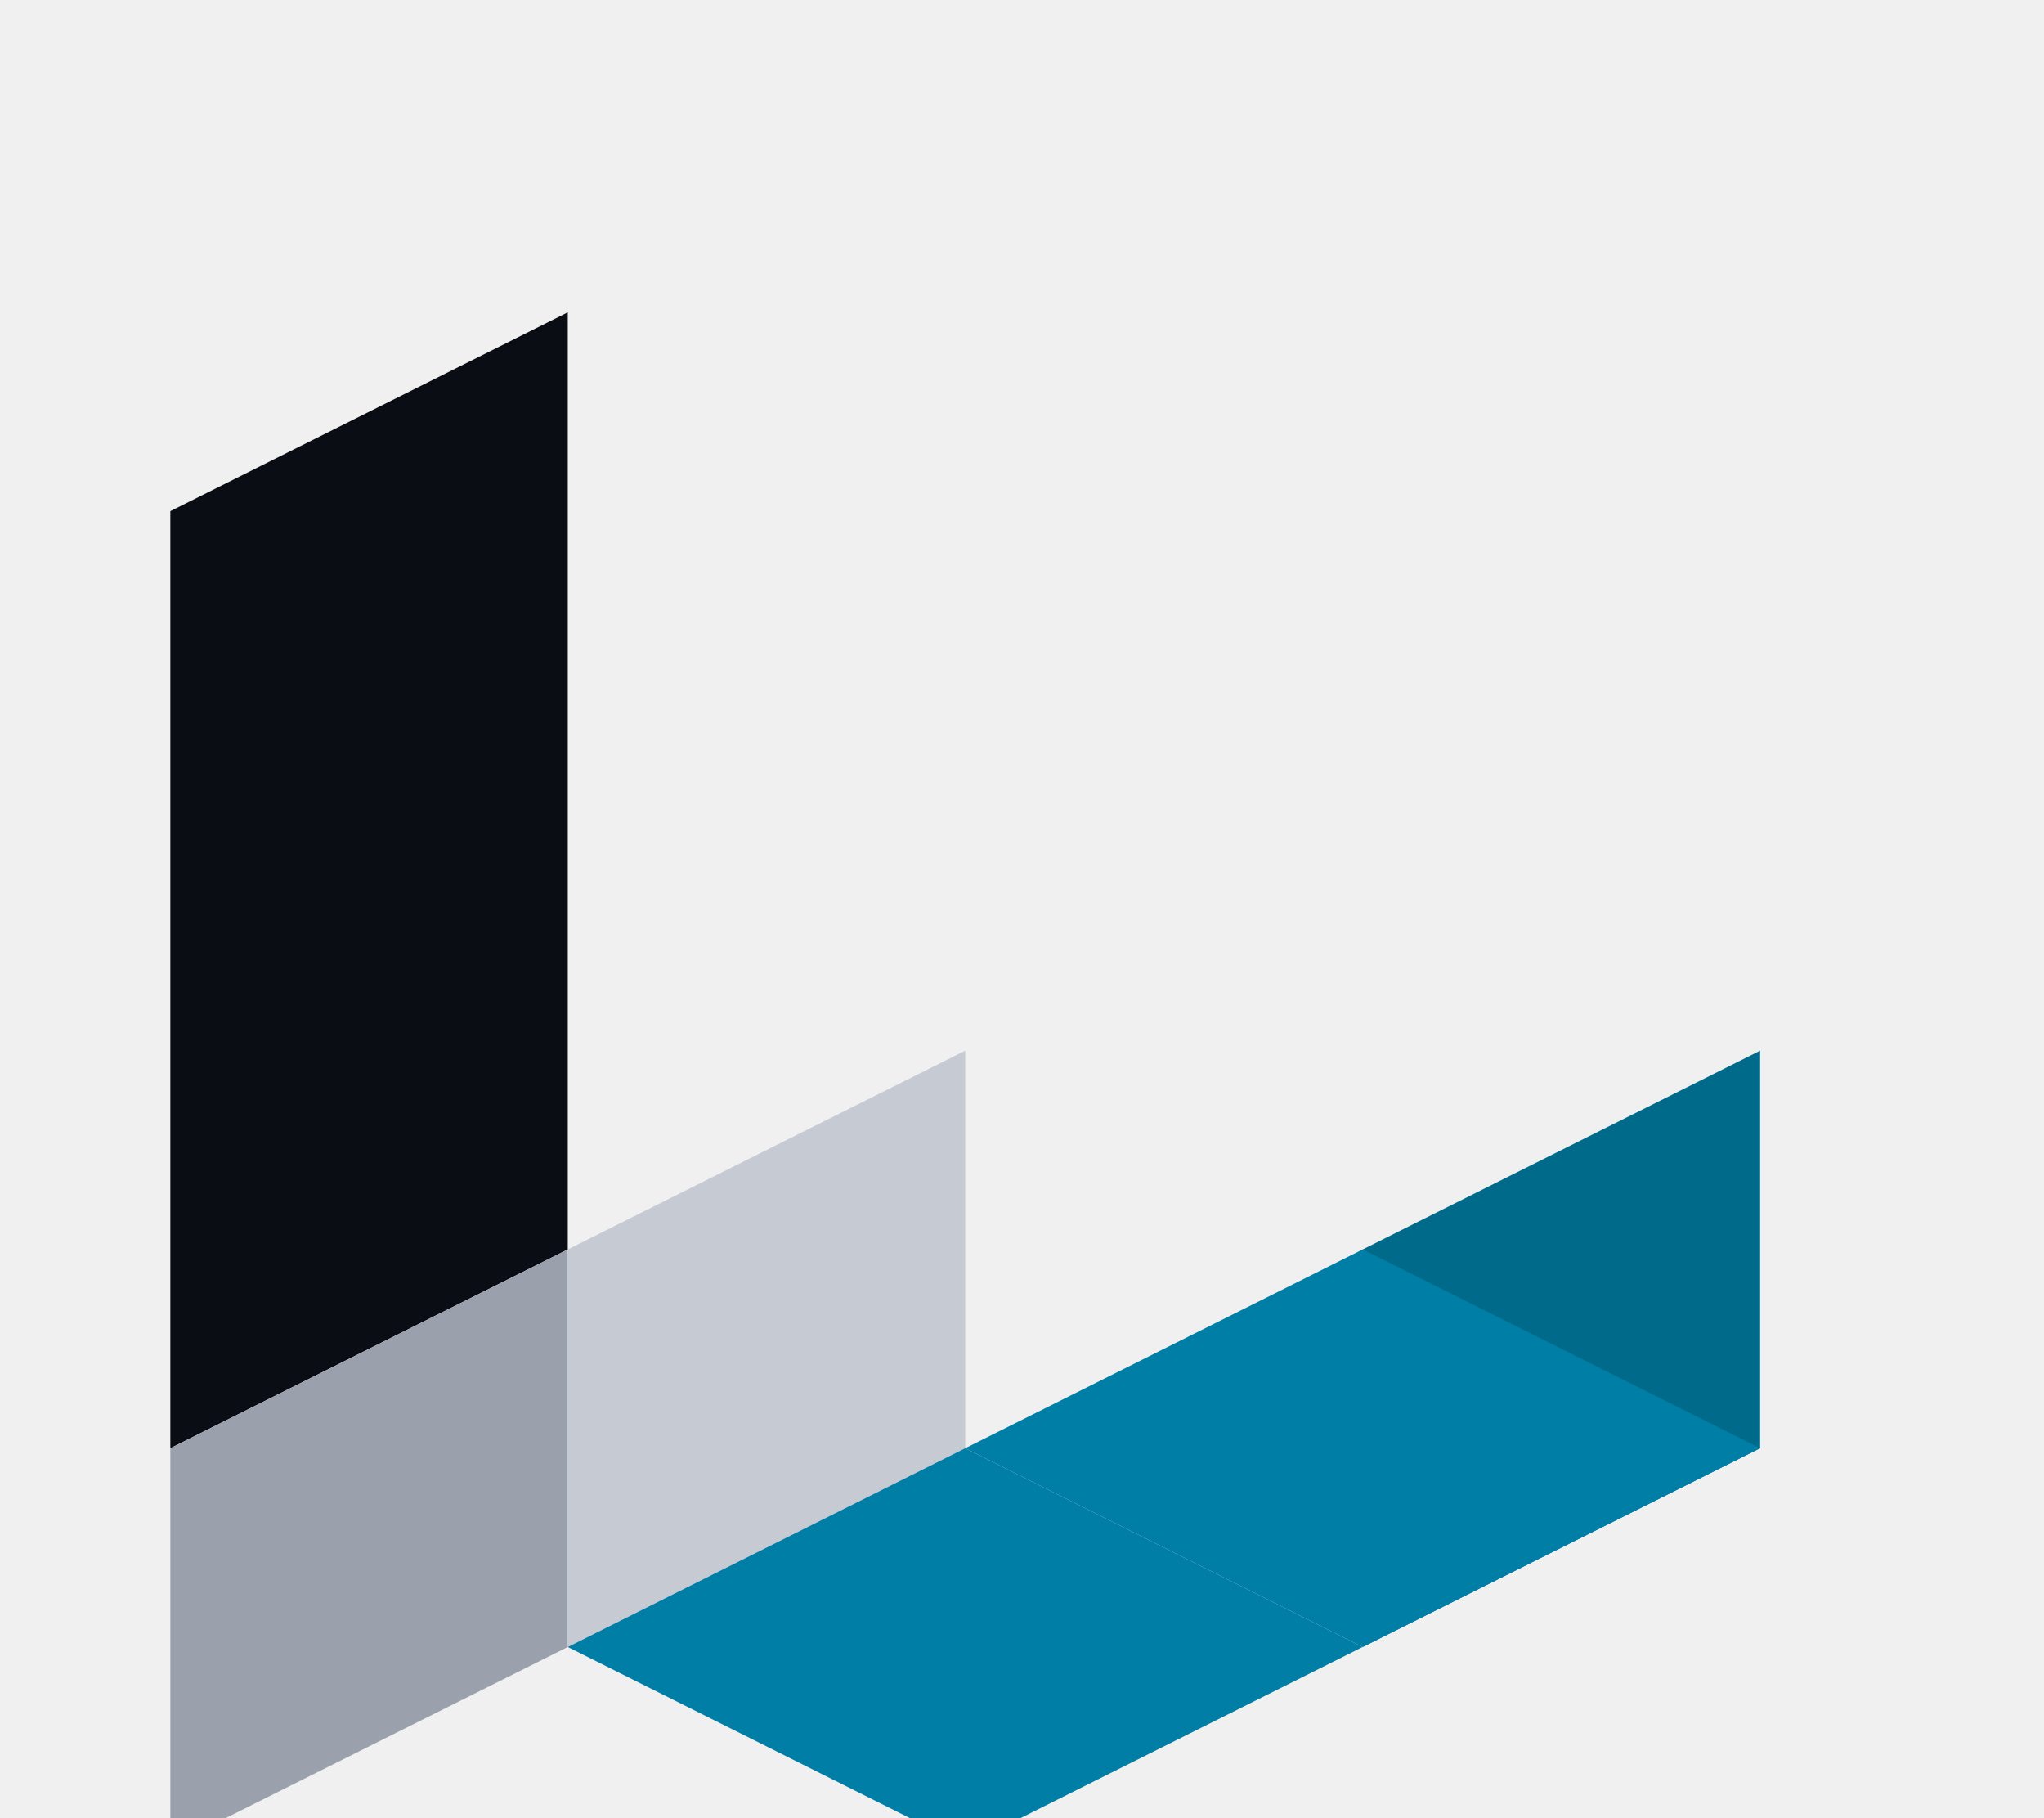
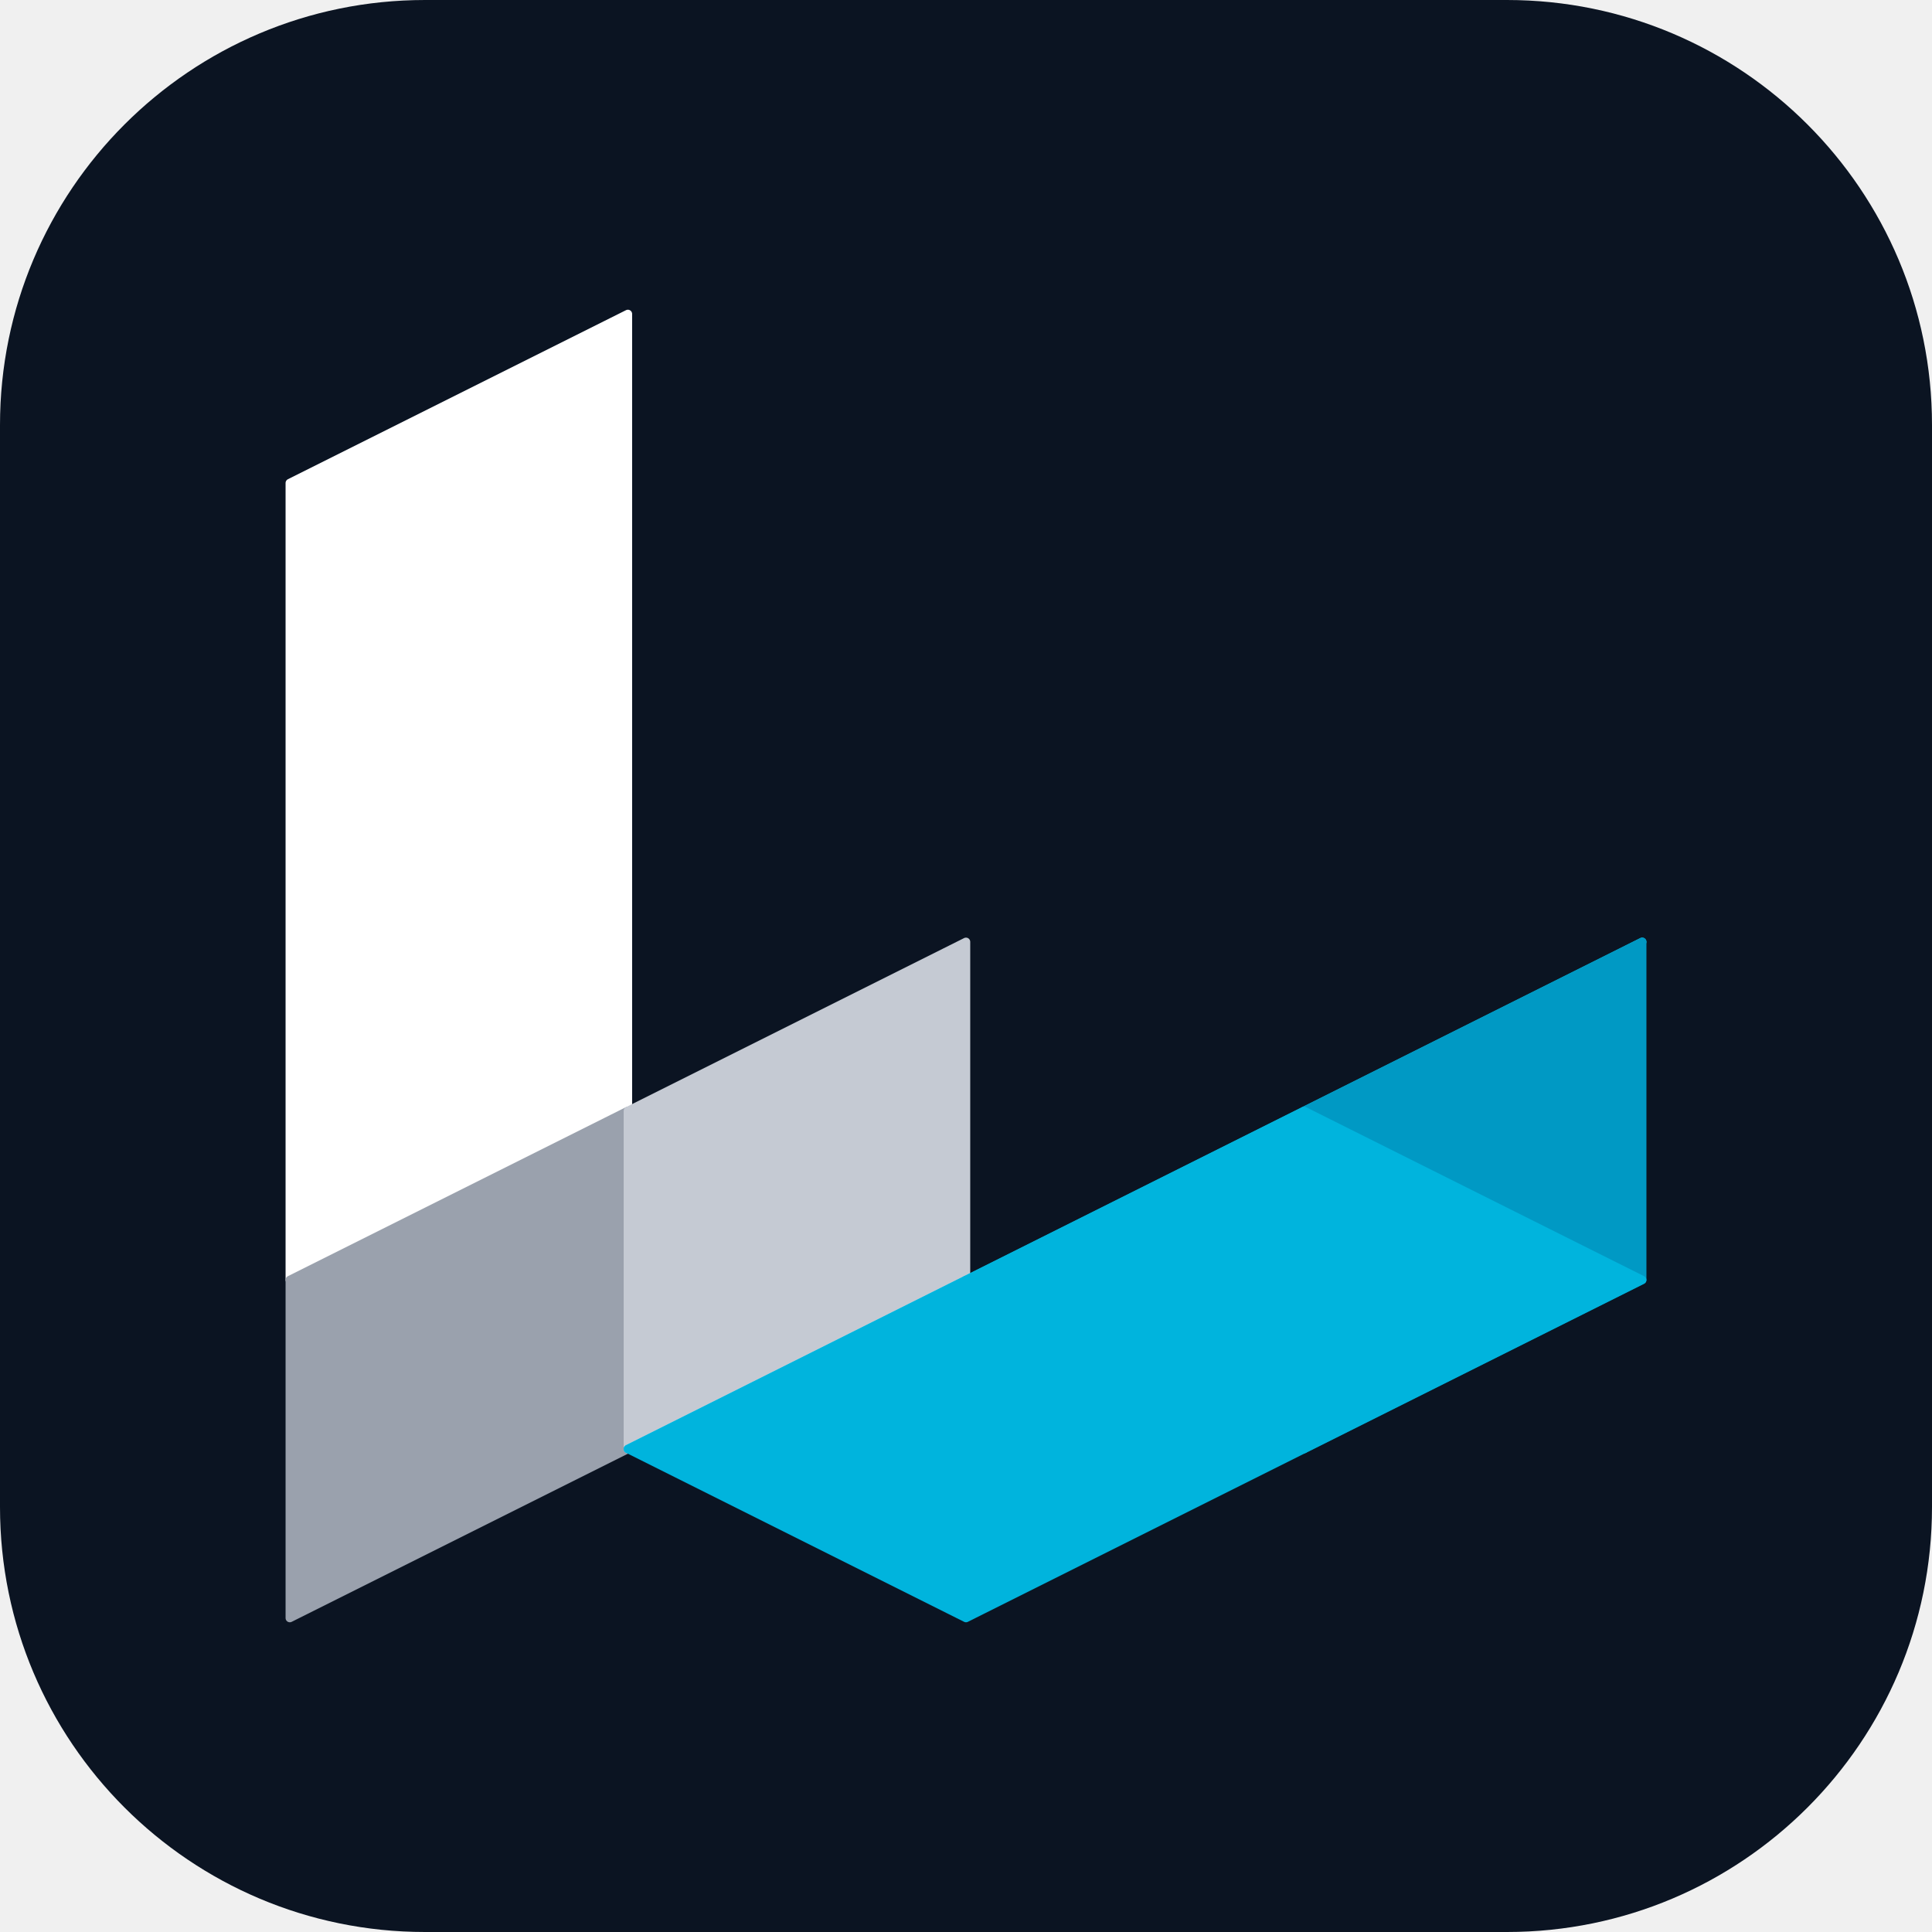
- <svg xmlns="http://www.w3.org/2000/svg" viewBox="0 0 72 64" role="img" aria-label="LyEve">
-   <style>
-     .col{fill:#0a0e14} .ctop{fill:#0099c4} .cside{fill:#006a8a} .cface{fill:#007ea6}
-     @media (prefers-color-scheme: dark){
-       .col{fill:#ffffff} .ctop{fill:#00d4ff} .cside{fill:#0099c4} .cface{fill:#00b4dd}
-     }
-   </style>
-   <g transform="translate(6 4)">
-     <polygon class="col" points="0,14 14,7 14,40 0,47" />
-     <polygon points="0,47 14,40 14,54 0,61" fill="#9aa1ad" />
-     <polygon points="14,40 28,33 28,47 14,54" fill="#c5cad3" />
-     <polygon class="ctop" points="14,54 28,47 56,33 42,40" />
-     <polygon class="cside" points="42,40 56,33 56,47 42,54" />
-     <polygon class="cface" points="14,54 28,61 42,54 28,47" />
-     <polygon class="cface" points="28,47 42,54 56,47 42,40" />
+ <svg xmlns="http://www.w3.org/2000/svg" viewBox="0 0 80 80" role="img" aria-label="LyEve">
+   <rect width="80" height="80" rx="17.6" fill="#0b1422" />
+   <g transform="translate(12 6)" stroke-width="0.35" stroke-linejoin="round">
+     <polygon points="0,14 14,7 14,40 0,47" fill="#ffffff" stroke="#ffffff" />
+     <polygon points="0,47 14,40 14,54 0,61" fill="#9aa1ad" stroke="#9aa1ad" />
+     <polygon points="14,40 28,33 28,47 14,54" fill="#c5cad3" stroke="#c5cad3" />
+     <polygon points="14,54 28,47 56,33 42,40" fill="#00d4ff" stroke="#00d4ff" />
+     <polygon points="42,40 56,33 56,47 42,54" fill="#0099c4" stroke="#0099c4" />
+     <polygon points="14,54 28,61 42,54 28,47" fill="#00b4dd" stroke="#00b4dd" />
+     <polygon points="28,47 42,54 56,47 42,40" fill="#00b4dd" stroke="#00b4dd" />
  </g>
</svg>
